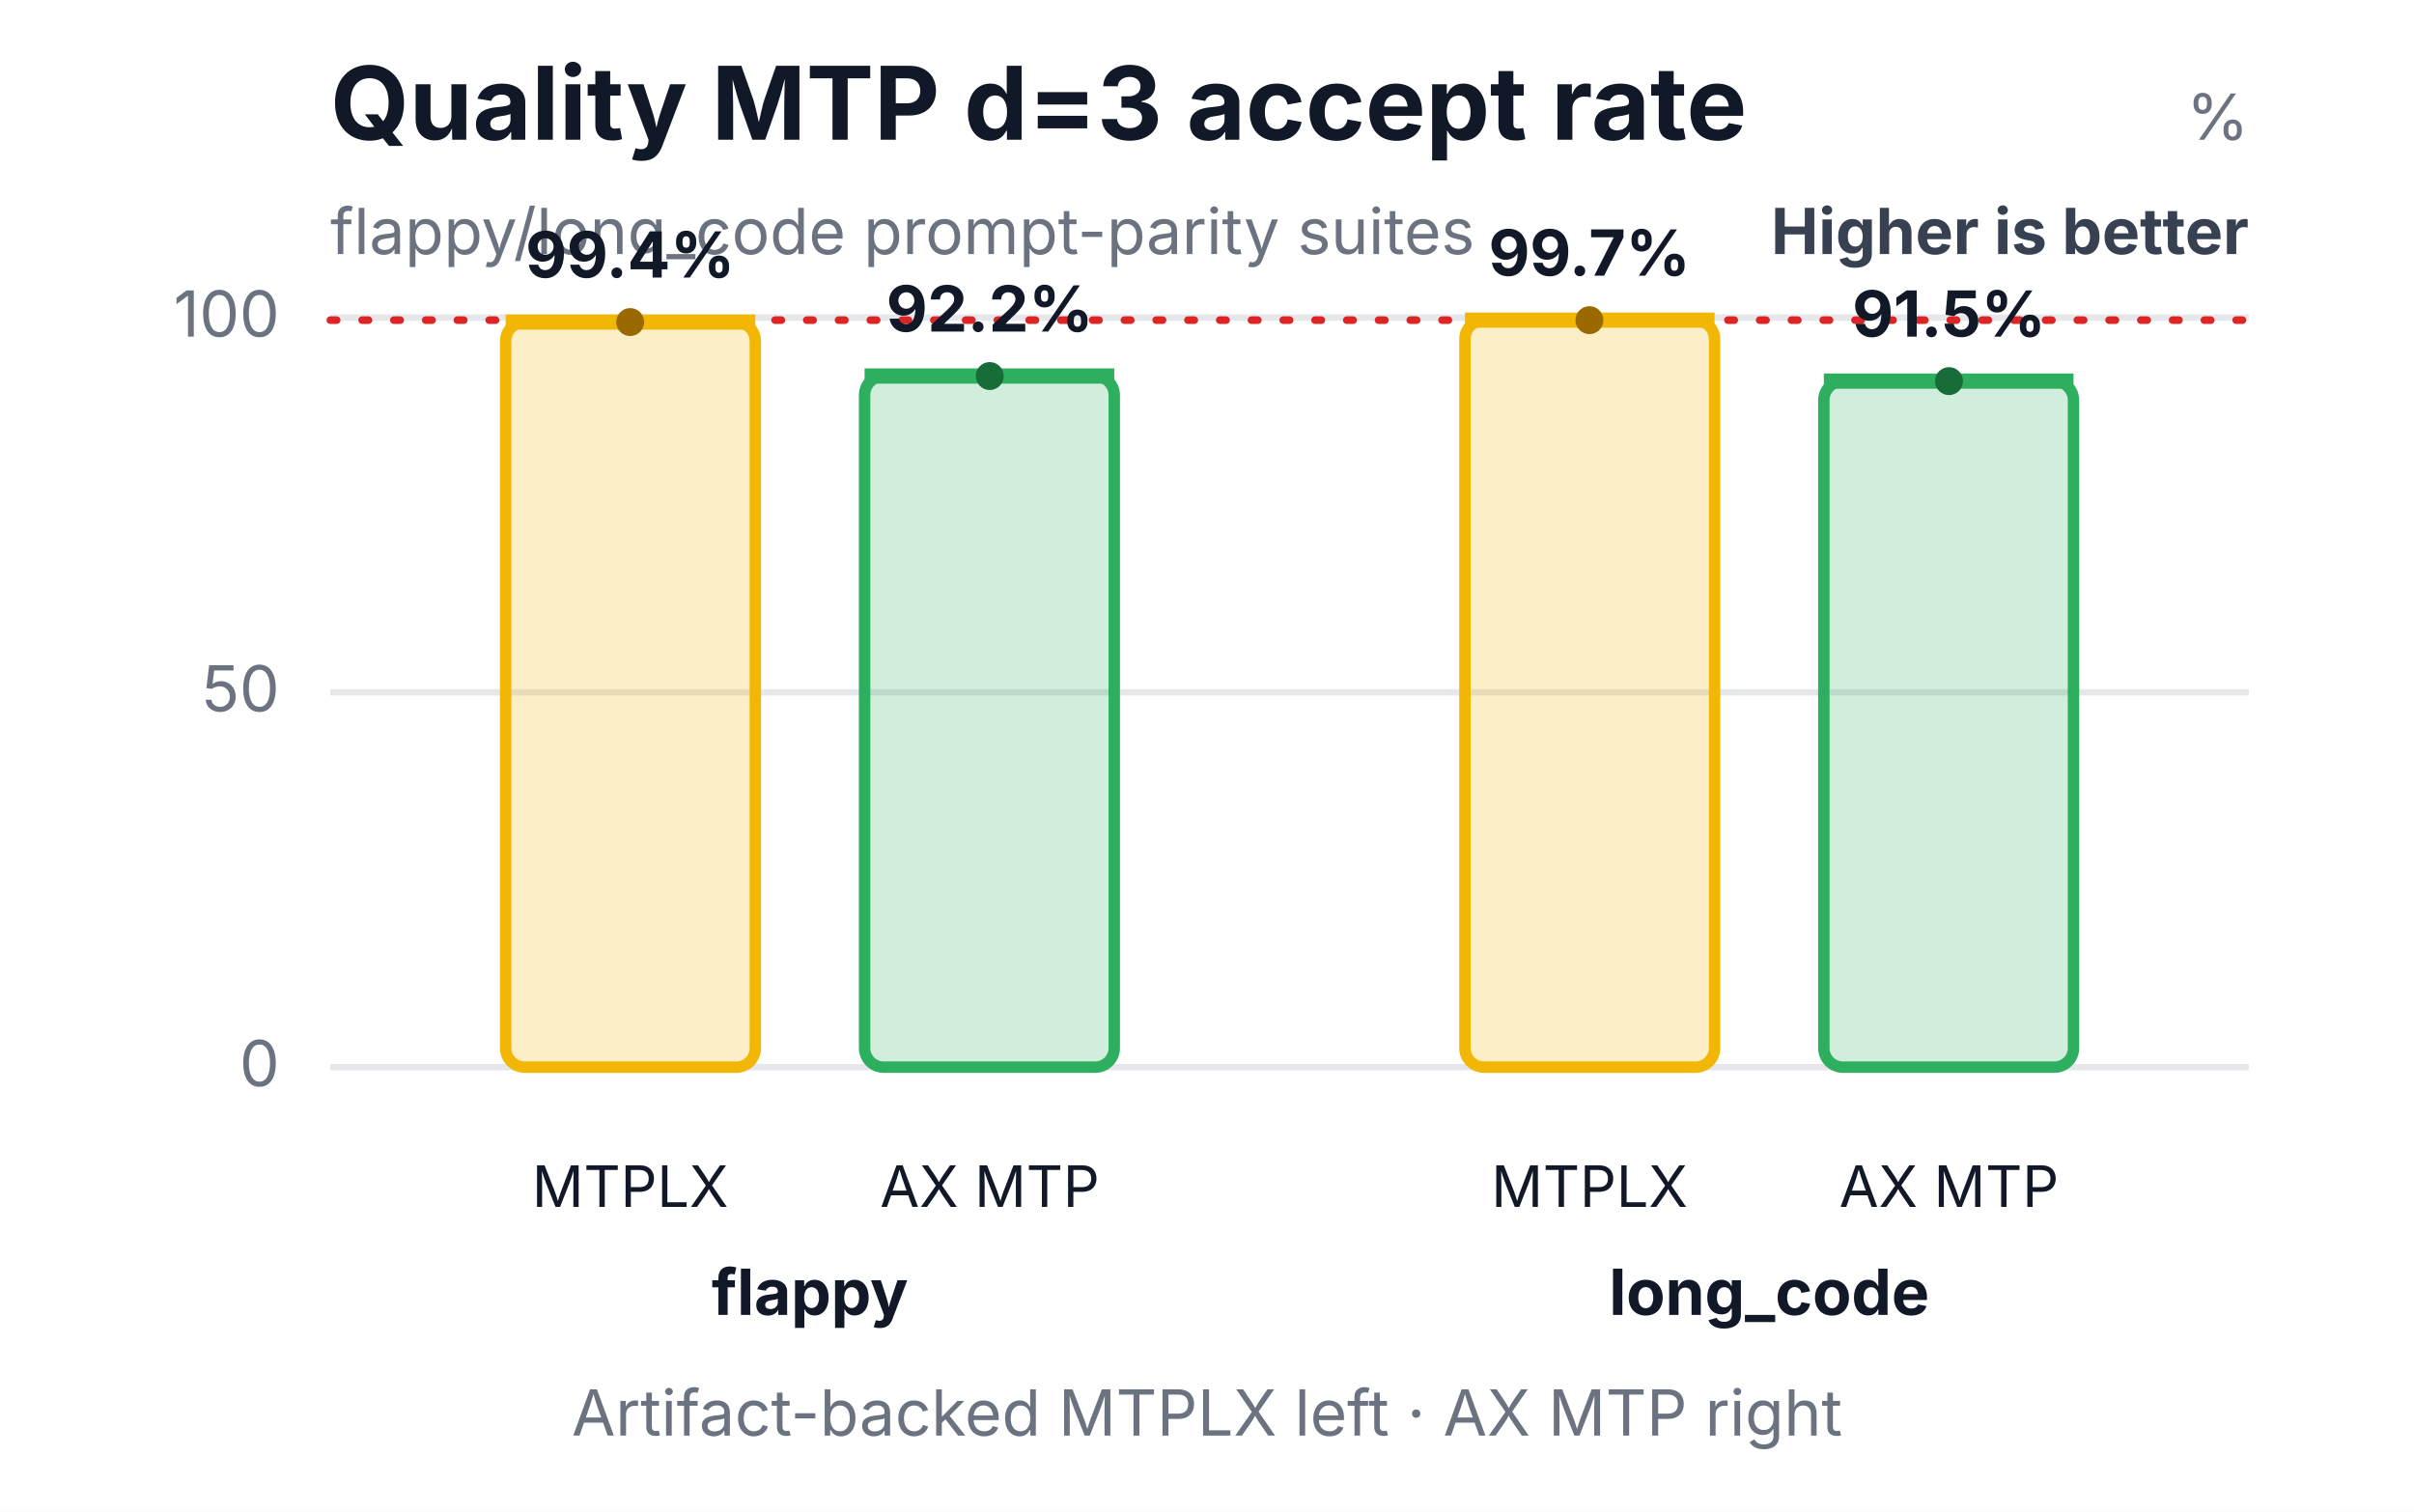
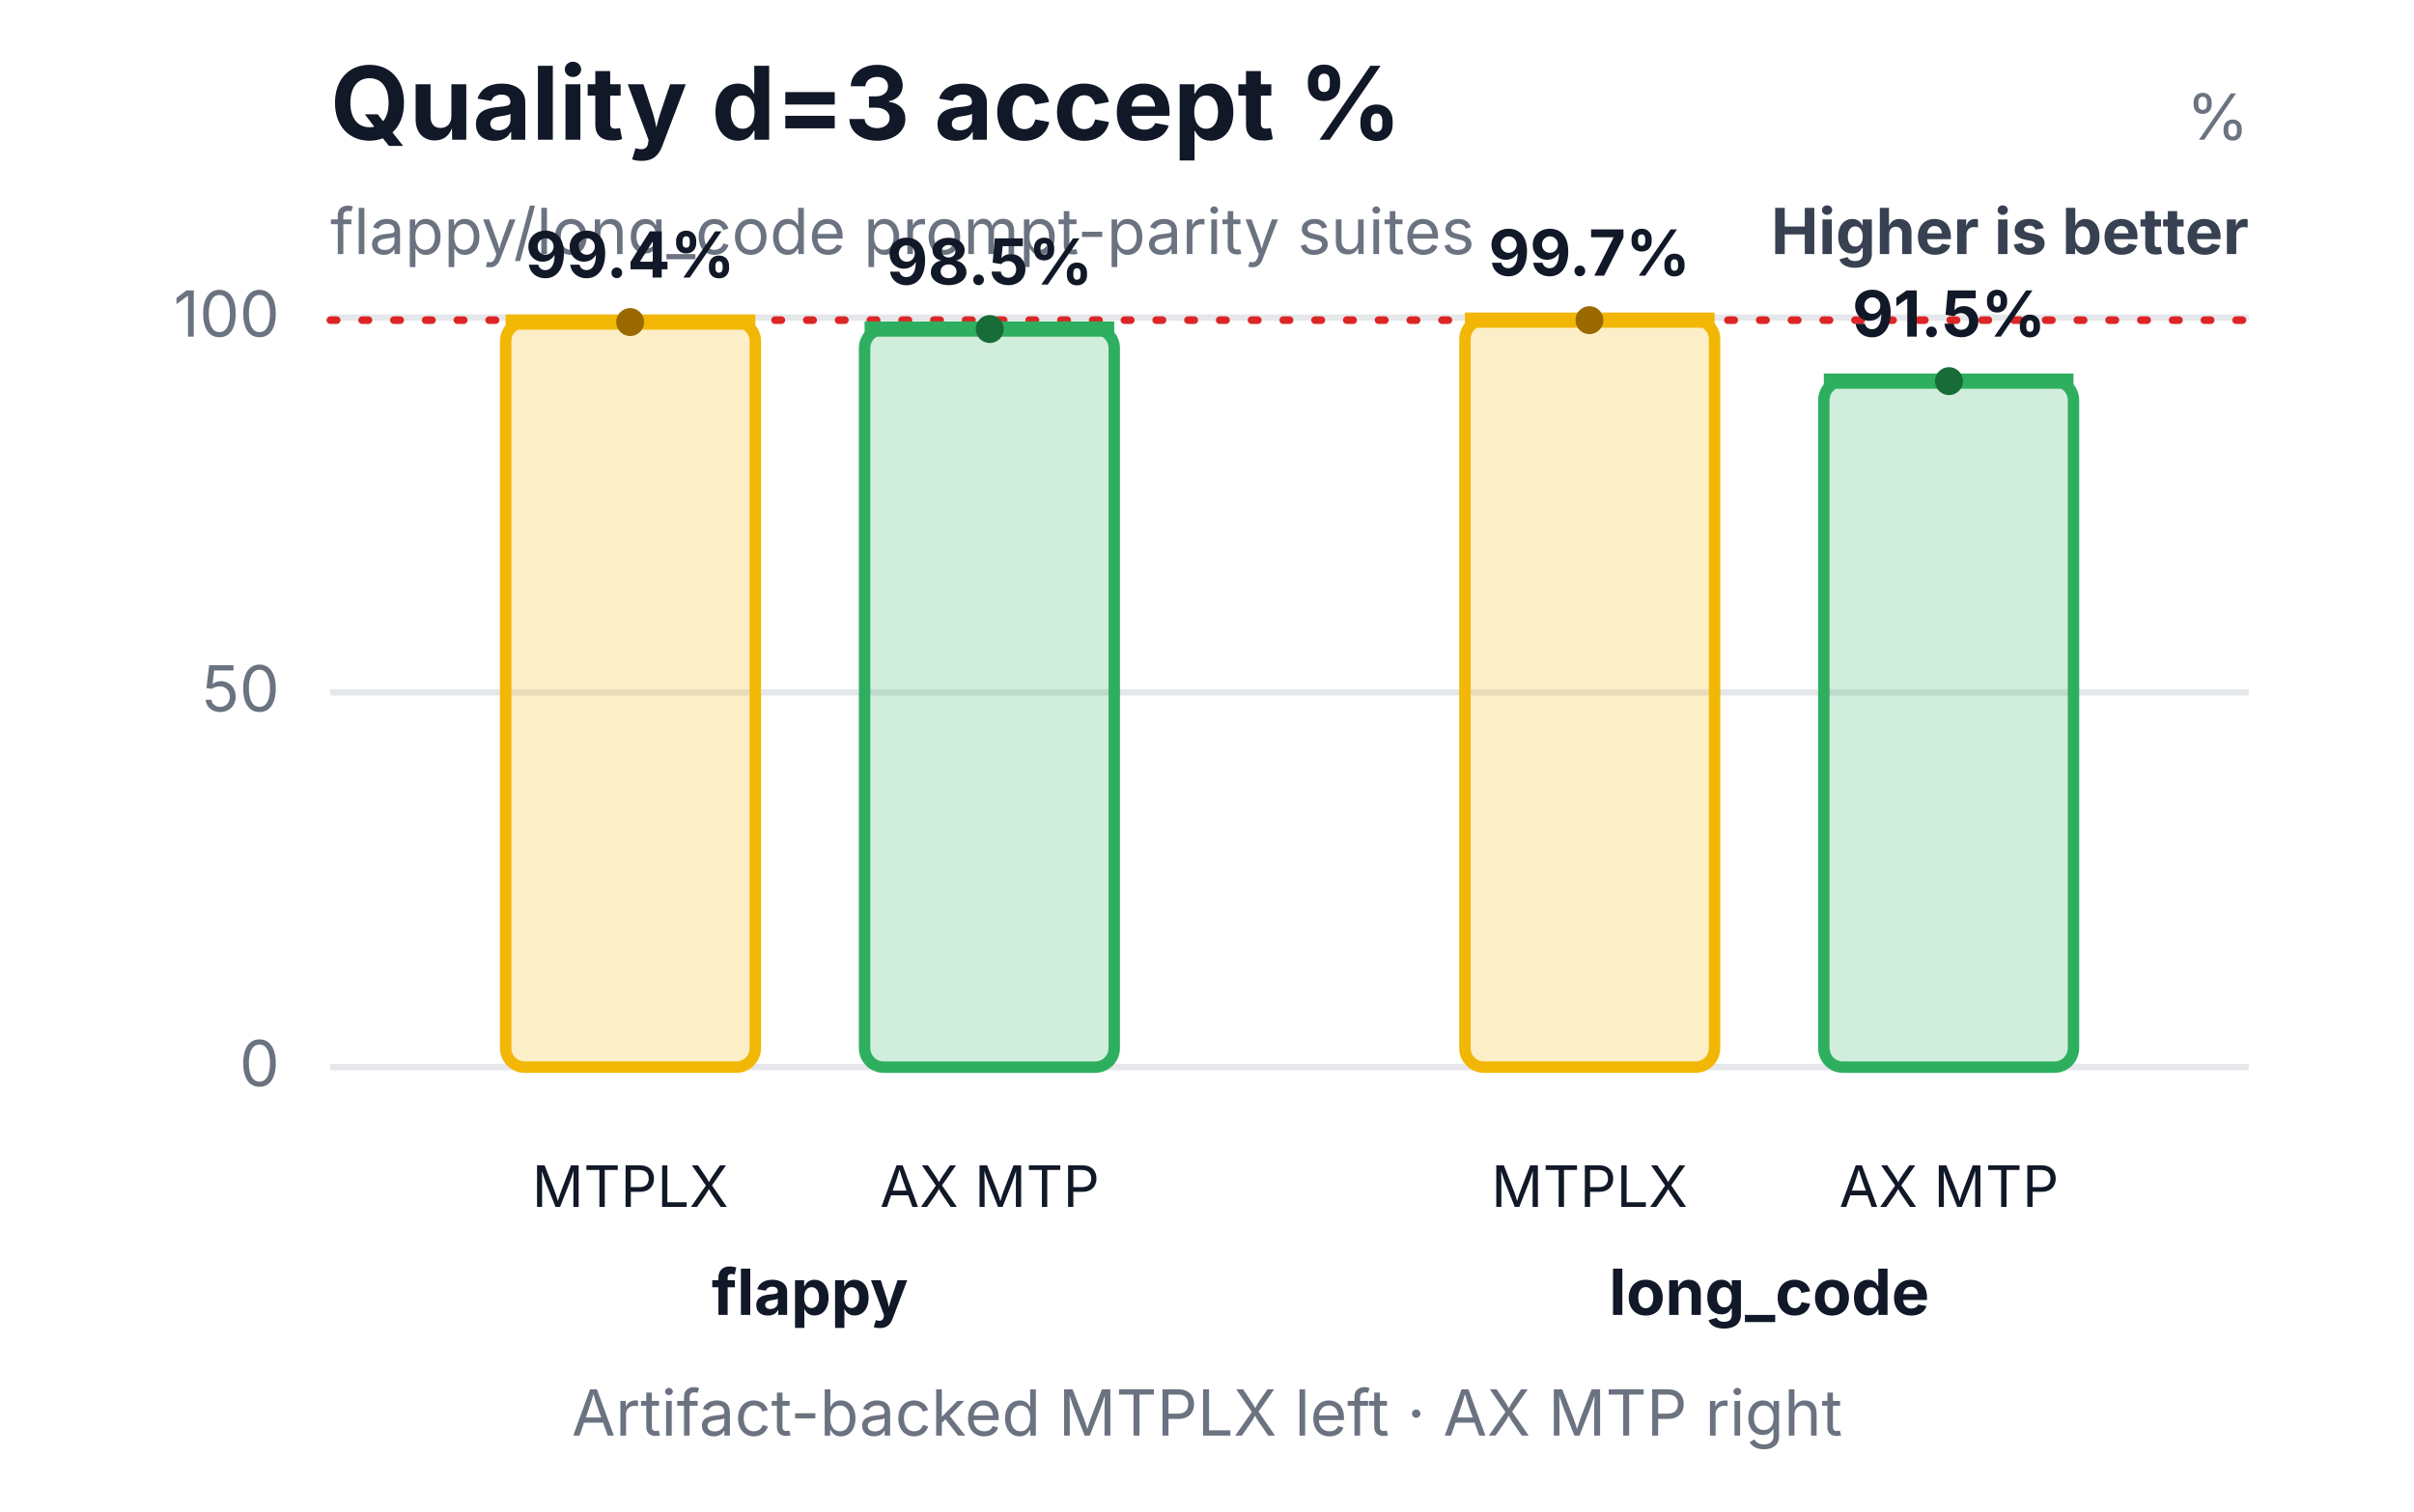
<svg xmlns="http://www.w3.org/2000/svg" width="380" height="238" viewBox="0 0 380 238" role="img" aria-labelledby="title desc">
  <rect width="380" height="238" fill="#ffffff" />
-   <text x="52" y="22" font-family="Inter,Segoe UI,Arial,sans-serif" font-size="16" font-weight="700" fill="#111827">Quality MTP d=3 accept rate</text>
+   <text x="52" y="22" font-family="Inter,Segoe UI,Arial,sans-serif" font-size="16" font-weight="700" fill="#111827">Quality d=3 accept %</text>
  <text x="52" y="40" font-family="Inter,Segoe UI,Arial,sans-serif" font-size="10" fill="#6b7280">flappy/long_code prompt-parity suites</text>
  <text x="354" y="22" text-anchor="end" font-family="Inter,Segoe UI,Arial,sans-serif" font-size="10" fill="#6b7280">%</text>
  <text x="354" y="40" text-anchor="end" font-family="Inter,Segoe UI,Arial,sans-serif" font-size="10" font-weight="700" fill="#374151">Higher is better</text>
  <line x1="52" y1="168.0" x2="354" y2="168.0" stroke="#e5e7eb" stroke-width="1" />
  <text x="44" y="171.0" text-anchor="end" font-family="Inter,Segoe UI,Arial,sans-serif" font-size="10" fill="#6b7280">0</text>
  <line x1="52" y1="109.0" x2="354" y2="109.0" stroke="#e5e7eb" stroke-width="1" />
  <text x="44" y="112.0" text-anchor="end" font-family="Inter,Segoe UI,Arial,sans-serif" font-size="10" fill="#6b7280">50</text>
  <line x1="52" y1="50.0" x2="354" y2="50.0" stroke="#e5e7eb" stroke-width="1" />
  <text x="44" y="53.0" text-anchor="end" font-family="Inter,Segoe UI,Arial,sans-serif" font-size="10" fill="#6b7280">100</text>
  <line x1="52" y1="50.4" x2="354" y2="50.4" stroke="#dc2626" stroke-width="1.2" stroke-dasharray="1 4" stroke-linecap="round" />
  <rect x="79.6" y="50.7" width="39.3" height="117.3" rx="3" fill="#f2b705" fill-opacity="0.22" stroke="#f2b705" stroke-width="1.8" />
  <line x1="79.6" y1="50.7" x2="118.9" y2="50.7" stroke="#f2b705" stroke-width="2.4" />
  <circle cx="99.2" cy="50.7" r="2.2" fill="#9a6a00" />
  <text x="99.2" y="43.7" text-anchor="middle" font-family="Inter,Segoe UI,Arial,sans-serif" font-size="10" font-weight="700" fill="#111827">99.4%</text>
  <text x="99.2" y="190" text-anchor="middle" font-family="Inter,Segoe UI,Arial,sans-serif" font-size="9" fill="#111827">MTPLX</text>
-   <rect x="136.1" y="59.2" width="39.3" height="108.8" rx="3" fill="#2eaf5f" fill-opacity="0.22" stroke="#2eaf5f" stroke-width="1.8" />
-   <line x1="136.1" y1="59.2" x2="175.4" y2="59.2" stroke="#2eaf5f" stroke-width="2.4" />
-   <circle cx="155.8" cy="59.2" r="2.2" fill="#176c37" />
-   <text x="155.8" y="52.2" text-anchor="middle" font-family="Inter,Segoe UI,Arial,sans-serif" font-size="10" font-weight="700" fill="#111827">92.2%</text>
+   <rect x="136.1" y="51.8" width="39.3" height="116.2" rx="3" fill="#2eaf5f" fill-opacity="0.22" stroke="#2eaf5f" stroke-width="1.8" />
+   <line x1="136.1" y1="51.8" x2="175.4" y2="51.8" stroke="#2eaf5f" stroke-width="2.4" />
+   <circle cx="155.8" cy="51.8" r="2.2" fill="#176c37" />
+   <text x="155.8" y="44.8" text-anchor="middle" font-family="Inter,Segoe UI,Arial,sans-serif" font-size="10" font-weight="700" fill="#111827">98.5%</text>
  <text x="155.8" y="190" text-anchor="middle" font-family="Inter,Segoe UI,Arial,sans-serif" font-size="9" fill="#111827">AX MTP</text>
  <text x="127.5" y="207" text-anchor="middle" font-family="Inter,Segoe UI,Arial,sans-serif" font-size="10" font-weight="700" fill="#111827">flappy</text>
  <rect x="230.6" y="50.4" width="39.3" height="117.6" rx="3" fill="#f2b705" fill-opacity="0.22" stroke="#f2b705" stroke-width="1.8" />
  <line x1="230.6" y1="50.4" x2="269.9" y2="50.4" stroke="#f2b705" stroke-width="2.4" />
  <circle cx="250.2" cy="50.4" r="2.2" fill="#9a6a00" />
  <text x="250.2" y="43.4" text-anchor="middle" font-family="Inter,Segoe UI,Arial,sans-serif" font-size="10" font-weight="700" fill="#111827">99.7%</text>
  <text x="250.2" y="190" text-anchor="middle" font-family="Inter,Segoe UI,Arial,sans-serif" font-size="9" fill="#111827">MTPLX</text>
  <rect x="287.1" y="60.0" width="39.3" height="108.0" rx="3" fill="#2eaf5f" fill-opacity="0.22" stroke="#2eaf5f" stroke-width="1.8" />
  <line x1="287.1" y1="60.0" x2="326.4" y2="60.0" stroke="#2eaf5f" stroke-width="2.4" />
  <circle cx="306.8" cy="60.0" r="2.2" fill="#176c37" />
  <text x="306.8" y="53.0" text-anchor="middle" font-family="Inter,Segoe UI,Arial,sans-serif" font-size="10" font-weight="700" fill="#111827">91.5%</text>
  <text x="306.8" y="190" text-anchor="middle" font-family="Inter,Segoe UI,Arial,sans-serif" font-size="9" fill="#111827">AX MTP</text>
  <text x="278.5" y="207" text-anchor="middle" font-family="Inter,Segoe UI,Arial,sans-serif" font-size="10" font-weight="700" fill="#111827">long_code</text>
  <text x="190.0" y="226" text-anchor="middle" font-family="Inter,Segoe UI,Arial,sans-serif" font-size="10" fill="#6b7280">Artifact-backed MTPLX left · AX MTP right</text>
</svg>
